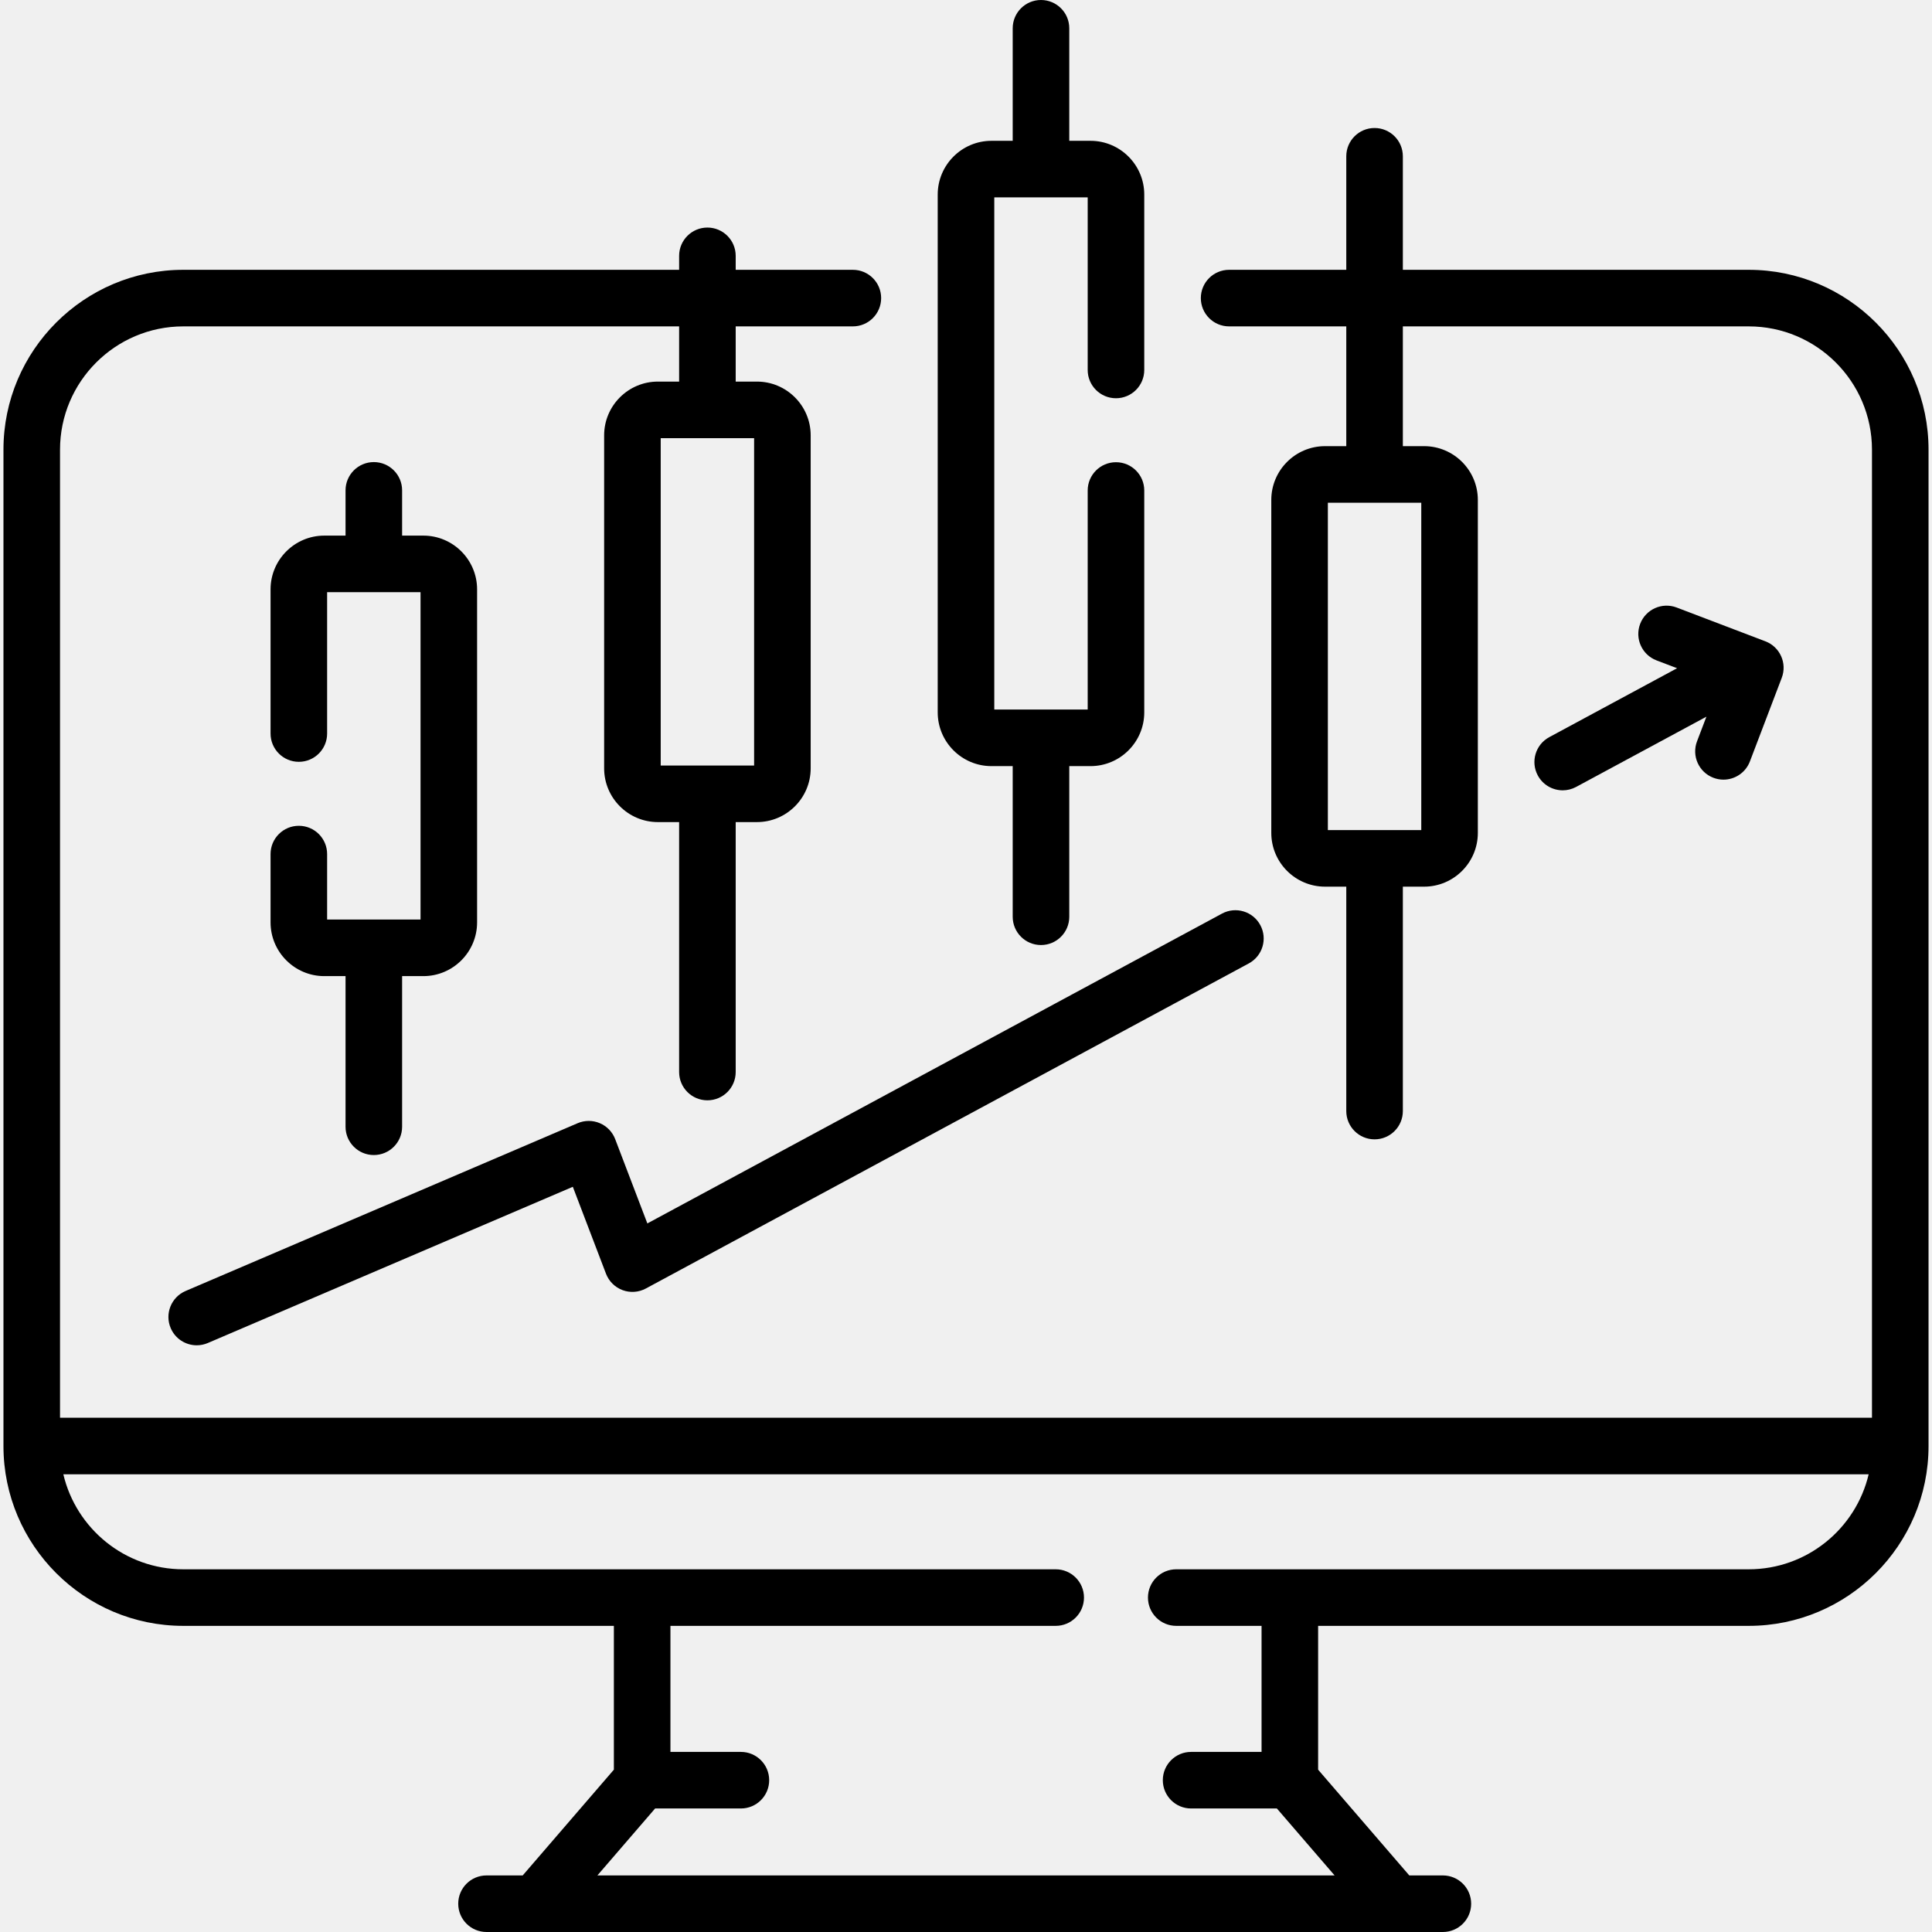
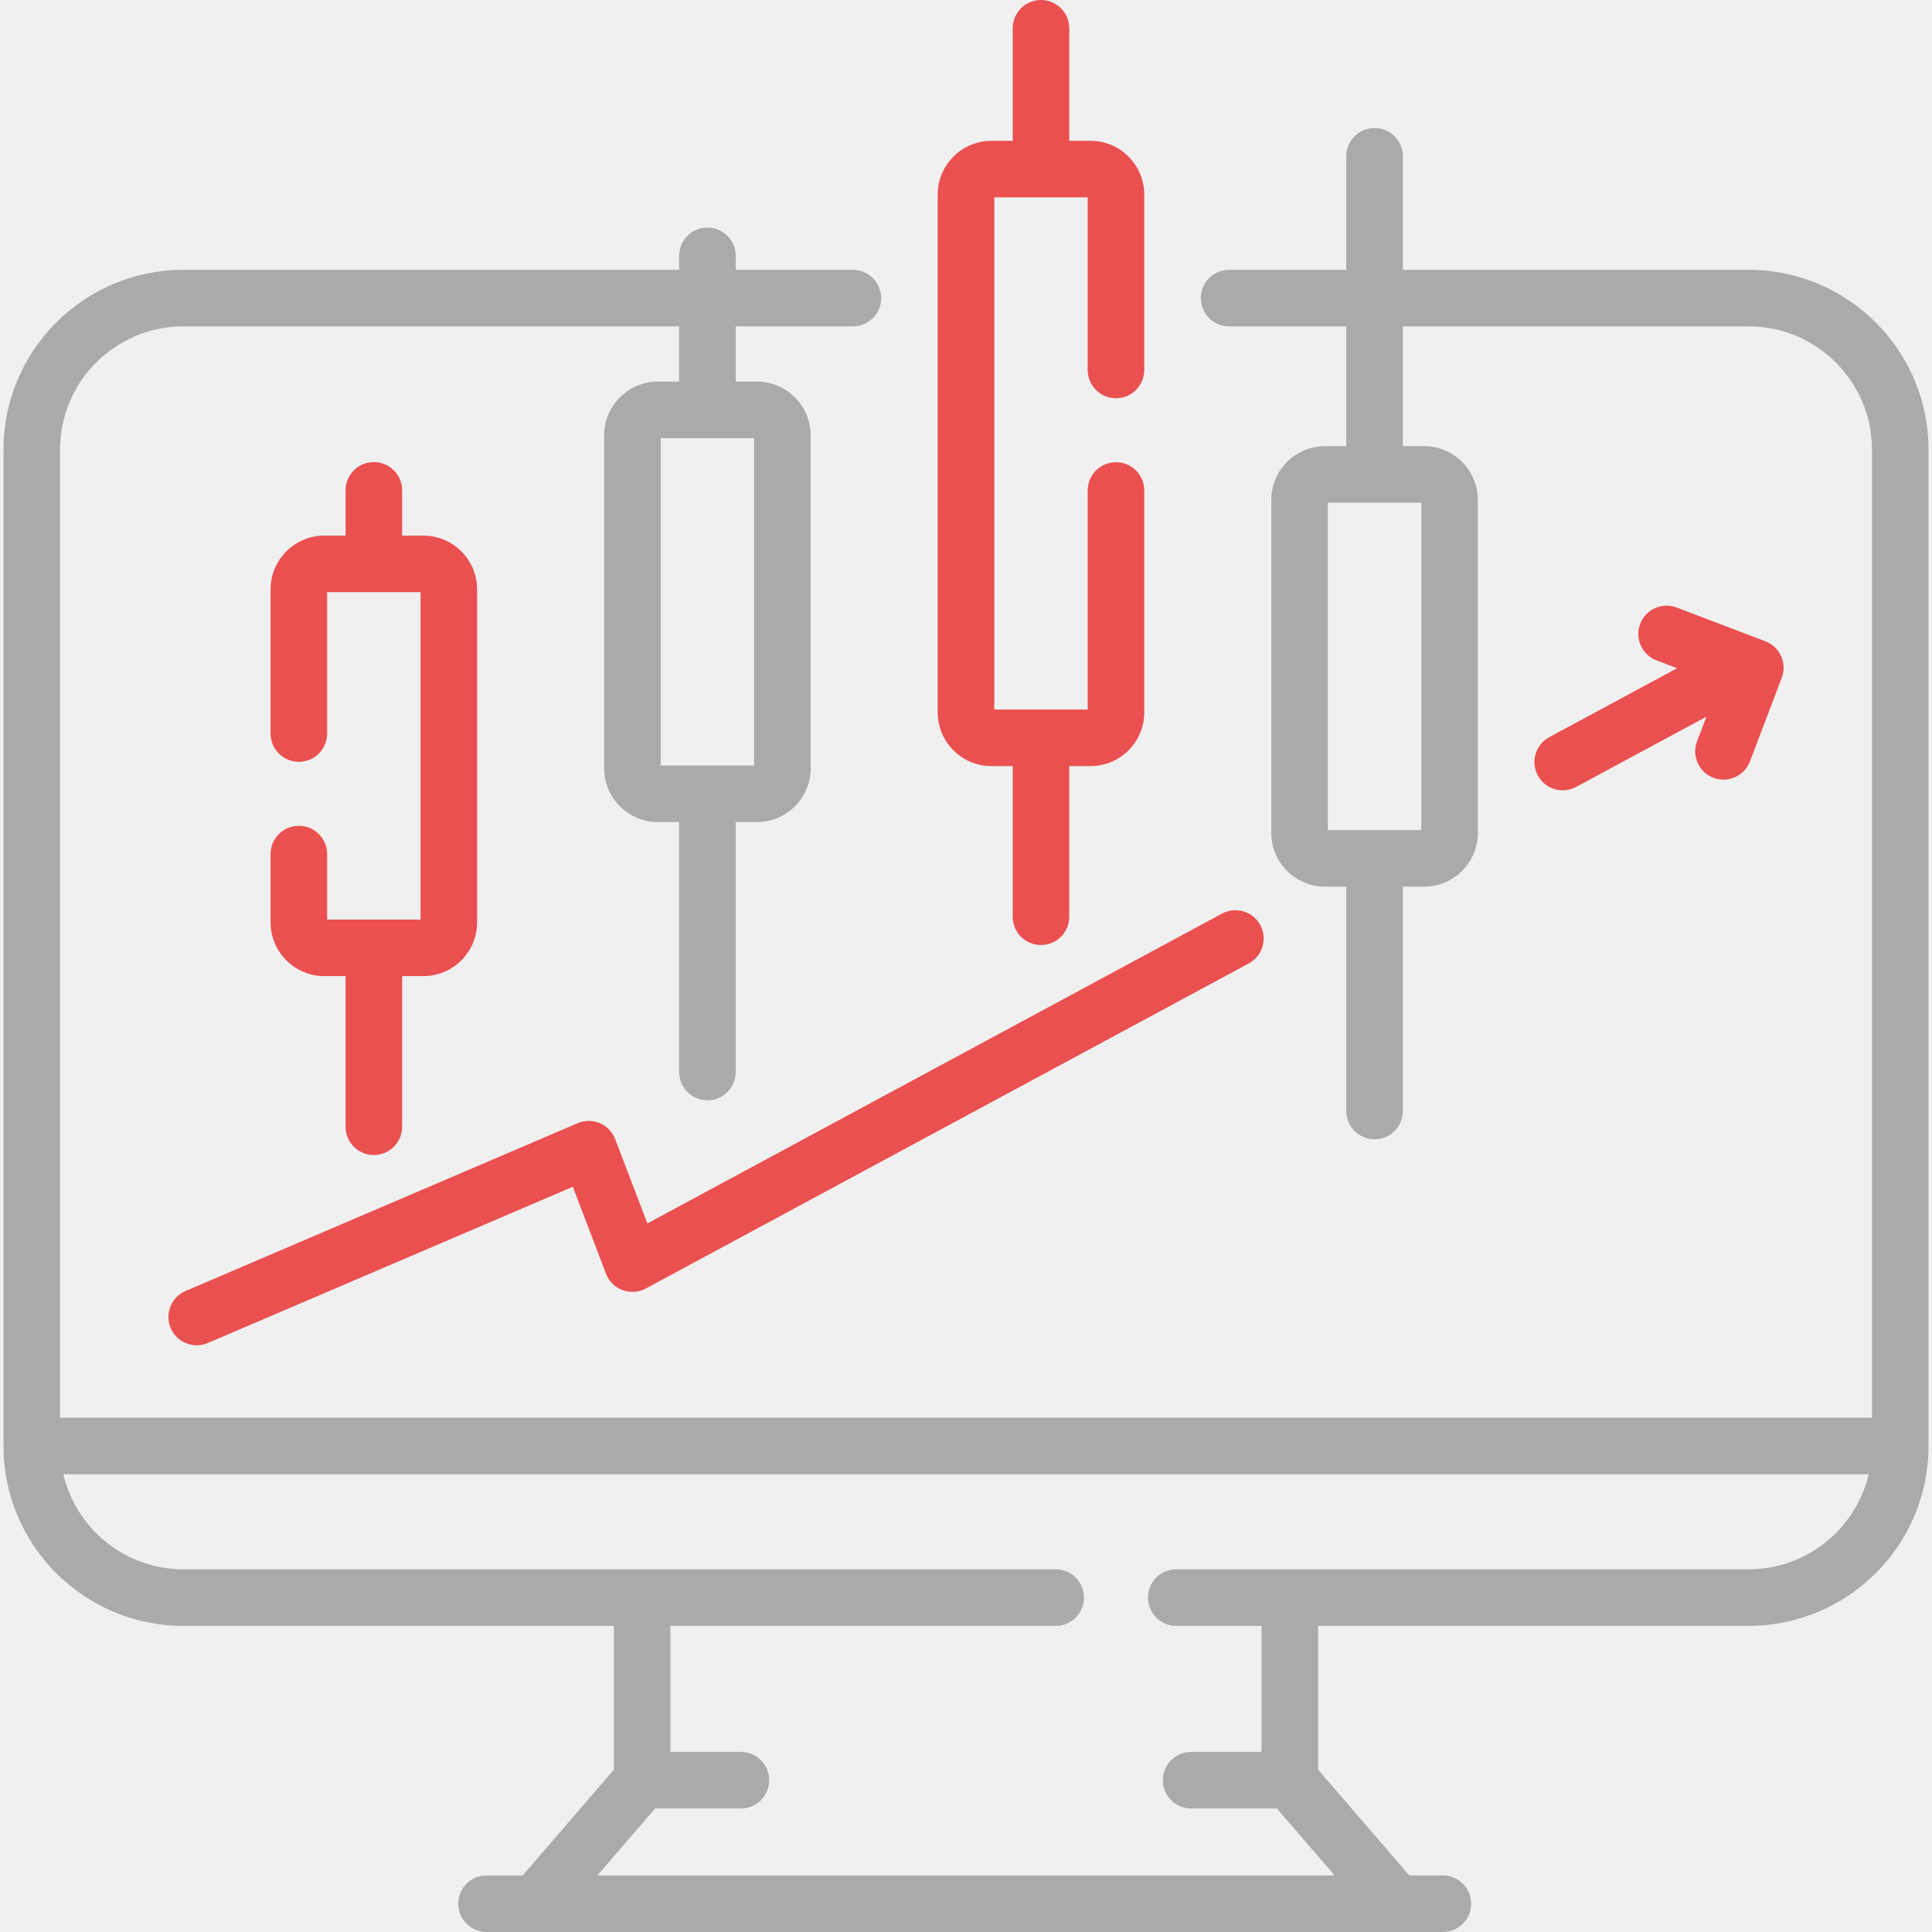
- <svg xmlns="http://www.w3.org/2000/svg" id="Capa_1" enable-background="new 0 0 512.279 512.279" height="512" viewBox="0 0 512.279 512.279" width="512">
-   <g>
-     <path d="m463.678 71.542h-91.705v-30.101c0-4.142-3.357-7.5-7.5-7.5s-7.5 3.358-7.5 7.5v30.101h-31.067c-4.143 0-7.5 3.358-7.5 7.5s3.357 7.5 7.5 7.5h31.067v31.758h-5.629c-7.86 0-14.255 6.395-14.255 14.254v88.294c0 7.86 6.395 14.254 14.255 14.254h5.629v59.501c0 4.142 3.357 7.5 7.5 7.5s7.5-3.358 7.5-7.5v-59.501h5.629c7.859 0 14.254-6.395 14.254-14.254v-88.294c0-7.86-6.395-14.254-14.254-14.254h-5.629v-31.758h91.705c18.021 0 32.684 14.662 32.684 32.684v256.695h-480.445v-256.694c0-18.022 14.662-32.684 32.684-32.684h131.472v14.637h-5.629c-7.86 0-14.254 6.395-14.254 14.254v88.294c0 7.86 6.395 14.254 14.254 14.254h5.629v66.273c0 4.142 3.358 7.5 7.5 7.5s7.5-3.358 7.5-7.5v-66.273h5.629c7.86 0 14.254-6.395 14.254-14.254v-88.294c0-7.86-6.395-14.254-14.254-14.254h-5.629v-14.638h31.067c4.142 0 7.5-3.358 7.5-7.5s-3.358-7.5-7.5-7.5h-31.067v-3.704c0-4.142-3.358-7.5-7.5-7.5s-7.5 3.358-7.5 7.5v3.704h-131.472c-26.293 0-47.684 21.391-47.684 47.684v264.195c0 26.293 21.391 47.684 47.684 47.684h114.169v38.134l-24.173 28.04h-9.595c-4.142 0-7.5 3.358-7.5 7.5s3.358 7.5 7.5 7.5h253.583c4.143 0 7.5-3.358 7.5-7.5s-3.357-7.5-7.5-7.5h-8.904l-24.173-28.04v-38.134h114.17c26.293 0 47.684-21.391 47.684-47.684v-264.194c0-26.293-21.391-47.685-47.684-47.685zm-86.822 148.562h-24.766v-86.803h24.767v86.803zm-176.9-17.122h-24.767v-86.802h24.767zm263.722 213.123h-151.791c-4.143 0-7.5 3.358-7.5 7.5s3.357 7.5 7.5 7.5h22.621v33.421h-18.682c-4.143 0-7.5 3.358-7.5 7.5s3.357 7.5 7.5 7.5h22.745l15.305 17.753h-195.474l15.305-17.753h22.745c4.142 0 7.5-3.358 7.5-7.5s-3.358-7.5-7.5-7.5h-18.682v-33.421h102.154c4.143 0 7.5-3.358 7.5-7.5s-3.357-7.5-7.5-7.5h-231.323c-15.441 0-28.406-10.766-31.806-25.184h478.688c-3.399 14.418-16.364 25.184-31.805 25.184z" />
-     <path d="m79.239 218.963c-4.142 0-7.5 3.358-7.5 7.5v18.106c0 7.86 6.394 14.254 14.254 14.254h5.629v39.941c0 4.142 3.358 7.5 7.5 7.5s7.5-3.358 7.5-7.5v-39.941h5.629c7.86 0 14.254-6.394 14.254-14.254v-88.294c0-7.86-6.395-14.255-14.254-14.255h-5.629v-11.996c0-4.142-3.358-7.5-7.5-7.5s-7.5 3.358-7.5 7.5v11.996h-5.629c-7.86 0-14.254 6.395-14.254 14.255v38.226c0 4.142 3.358 7.5 7.5 7.5s7.5-3.358 7.5-7.5v-37.48h12.374.01s.006 0 .01 0h12.374v86.803h-24.768v-17.36c0-4.143-3.358-7.501-7.5-7.501z" />
-     <path d="m262.893 203.141h5.63v39.94c0 4.142 3.357 7.5 7.5 7.5s7.5-3.358 7.5-7.5v-39.94h5.629c7.859 0 14.254-6.395 14.254-14.255v-58.827c0-4.142-3.357-7.5-7.5-7.5s-7.5 3.358-7.5 7.5v58.082h-24.767v-135.803h24.767v45.759c0 4.142 3.357 7.5 7.5 7.5s7.5-3.358 7.5-7.5v-46.505c0-7.859-6.395-14.254-14.254-14.254h-5.629v-29.838c0-4.142-3.357-7.5-7.5-7.5s-7.5 3.358-7.5 7.5v29.838h-5.63c-7.86 0-14.254 6.395-14.254 14.254v137.294c0 7.861 6.394 14.255 14.254 14.255z" />
-     <path d="m407.755 205.617c1.355 2.514 3.939 3.942 6.608 3.942 1.201 0 2.421-.29 3.553-.9l34.547-18.627-2.485 6.522c-1.475 3.871.468 8.204 4.339 9.679.879.334 1.781.493 2.669.493 3.021 0 5.87-1.84 7.01-4.832l8.444-22.166c1.475-3.871-.468-8.204-4.339-9.679l-23.527-8.963c-3.87-1.474-8.204.468-9.679 4.339s.468 8.204 4.339 9.679l5.455 2.078-33.892 18.274c-3.646 1.966-5.008 6.515-3.042 10.161z" />
-     <path d="m45.263 352.16c1.218 2.846 3.987 4.551 6.898 4.551.984 0 1.985-.195 2.948-.607l96.778-41.419 8.795 23.043c.77 2.017 2.371 3.604 4.394 4.356 2.022.751 4.272.596 6.172-.429l159.884-86.205c3.646-1.966 5.008-6.515 3.042-10.161-1.965-3.645-6.513-5.008-10.161-3.042l-152.364 82.15-8.531-22.353c-.728-1.907-2.201-3.435-4.08-4.231-1.879-.797-4.001-.792-5.878.01l-103.953 44.49c-3.807 1.631-5.573 6.039-3.944 9.847z" />
+ <svg xmlns="http://www.w3.org/2000/svg" width="512" height="512" viewBox="0 0 512 512" fill="none">
+   <g clip-path="url(#clip0_220_798)">
+     <path d="M463.427 71.503H371.772V41.418C371.772 37.279 368.417 33.922 364.276 33.922C360.135 33.922 356.78 37.279 356.78 41.418V71.503H325.73C321.589 71.503 318.234 74.859 318.234 78.999C318.234 83.139 321.589 86.495 325.73 86.495H356.78V118.236H351.154C343.298 118.236 336.907 124.627 336.907 132.482V220.728C336.907 228.583 343.298 234.974 351.154 234.974H356.78V294.443C356.78 298.582 360.135 301.938 364.276 301.938C368.417 301.938 371.772 298.582 371.772 294.443V234.974H377.398C385.253 234.974 391.644 228.582 391.644 220.728V132.482C391.644 124.626 385.253 118.236 377.398 118.236H371.772V86.495H463.427C481.438 86.495 496.093 101.149 496.093 119.161V375.716H15.91V119.162C15.91 101.15 30.564 86.496 48.576 86.496H179.976V101.125H174.35C166.495 101.125 160.104 107.516 160.104 115.371V203.617C160.104 211.473 166.496 217.863 174.35 217.863H179.976V284.1C179.976 288.24 183.333 291.596 187.472 291.596C191.612 291.596 194.968 288.24 194.968 284.1V217.863H200.594C208.45 217.863 214.84 211.472 214.84 203.617V115.371C214.84 107.515 208.449 101.125 200.594 101.125H194.968V86.495H226.018C230.158 86.495 233.514 83.139 233.514 78.999C233.514 74.859 230.158 71.503 226.018 71.503H194.968V67.801C194.968 63.661 191.612 60.305 187.472 60.305C183.333 60.305 179.976 63.661 179.976 67.801V71.503H48.576C22.297 71.503 0.918 92.882 0.918 119.161V383.212C0.918 409.491 22.297 430.87 48.576 430.87H162.683V468.983L138.523 497.008H128.933C124.793 497.008 121.437 500.364 121.437 504.504C121.437 508.644 124.793 512 128.933 512H382.378C386.519 512 389.874 508.644 389.874 504.504C389.874 500.364 386.519 497.008 382.378 497.008H373.479L349.319 468.983V430.87H463.427C489.706 430.87 511.085 409.491 511.085 383.212V119.162C511.085 92.883 489.706 71.503 463.427 71.503ZM376.652 219.984H351.9V133.228H376.653V219.984H376.652ZM199.849 202.871H175.095V116.117H199.849V202.871ZM463.427 415.878H311.719C307.578 415.878 304.223 419.235 304.223 423.374C304.223 427.514 307.578 430.87 311.719 430.87H334.327V464.273H315.655C311.515 464.273 308.16 467.629 308.16 471.769C308.16 475.909 311.515 479.265 315.655 479.265H338.388L353.685 497.008H158.317L173.614 479.265H196.346C200.486 479.265 203.842 475.909 203.842 471.769C203.842 467.629 200.486 464.273 196.346 464.273H177.675V430.87H279.773C283.914 430.87 287.269 427.514 287.269 423.374C287.269 419.235 283.914 415.878 279.773 415.878H48.576C33.143 415.878 20.186 405.118 16.787 390.708H495.215C491.817 405.118 478.86 415.878 463.427 415.878Z" fill="#AAAAAA" />
+     <path d="M79.199 218.844C75.059 218.844 71.703 222.2 71.703 226.34V244.436C71.703 252.292 78.094 258.682 85.949 258.682H91.575V298.601C91.575 302.741 94.931 306.097 99.071 306.097C103.211 306.097 106.567 302.741 106.567 298.601V258.682H112.193C120.049 258.682 126.439 252.292 126.439 244.436V156.19C126.439 148.334 120.048 141.943 112.193 141.943H106.567V129.953C106.567 125.813 103.211 122.457 99.071 122.457C94.931 122.457 91.575 125.813 91.575 129.953V141.943H85.949C78.094 141.943 71.703 148.334 71.703 156.19V194.395C71.703 198.535 75.059 201.891 79.199 201.891C83.339 201.891 86.695 198.535 86.695 194.395V156.935H99.062H99.072C99.072 156.935 99.078 156.935 99.082 156.935H111.449V243.691H86.695V226.341C86.695 222.2 83.339 218.844 79.199 218.844Z" fill="#EA5050" />
+     <path d="M262.75 203.03H268.377V242.949C268.377 247.088 271.732 250.445 275.873 250.445C280.014 250.445 283.369 247.088 283.369 242.949V203.03H288.995C296.85 203.03 303.241 196.639 303.241 188.783V129.988C303.241 125.848 299.886 122.492 295.745 122.492C291.604 122.492 288.249 125.848 288.249 129.988V188.039H263.496V52.309H288.249V98.044C288.249 102.183 291.604 105.539 295.745 105.539C299.886 105.539 303.241 102.183 303.241 98.044V51.564C303.241 43.709 296.85 37.318 288.995 37.318H283.369V7.496C283.369 3.356 280.014 0 275.873 0C271.732 0 268.377 3.356 268.377 7.496V37.318H262.75C254.894 37.318 248.504 43.709 248.504 51.564V188.783C248.504 196.64 254.894 203.03 262.75 203.03Z" fill="#EA5050" />
+     <path d="M407.536 205.505C408.891 208.018 411.473 209.445 414.141 209.445C415.341 209.445 416.56 209.155 417.692 208.545L452.22 189.929L449.736 196.447C448.262 200.316 450.204 204.647 454.073 206.121C454.951 206.455 455.853 206.613 456.74 206.613C459.76 206.613 462.607 204.774 463.747 201.784L472.186 179.63C473.66 175.761 471.718 171.431 467.849 169.956L444.335 160.998C440.467 159.525 436.136 161.466 434.661 165.335C433.187 169.204 435.129 173.534 438.998 175.009L444.45 177.086L410.577 195.35C406.933 197.314 405.571 201.861 407.536 205.505Z" fill="#EA5050" />
+     <path d="M45.239 351.968C46.456 354.813 49.224 356.517 52.133 356.517C53.117 356.517 54.117 356.322 55.08 355.91L151.805 314.514L160.595 337.544C161.365 339.56 162.965 341.146 164.987 341.898C167.008 342.648 169.256 342.493 171.155 341.469L330.952 255.311C334.596 253.346 335.957 248.799 333.993 245.155C332.029 241.512 327.483 240.15 323.837 242.115L171.556 324.22L163.03 301.88C162.302 299.974 160.83 298.446 158.952 297.651C157.074 296.854 154.953 296.859 153.077 297.661L49.181 342.127C45.376 343.757 43.611 348.162 45.239 351.968Z" fill="#EA5050" />
  </g>
+   <defs>
+     <clipPath id="clip0_220_798">
+       <rect width="512" height="512" fill="white" />
+     </clipPath>
+   </defs>
</svg>
